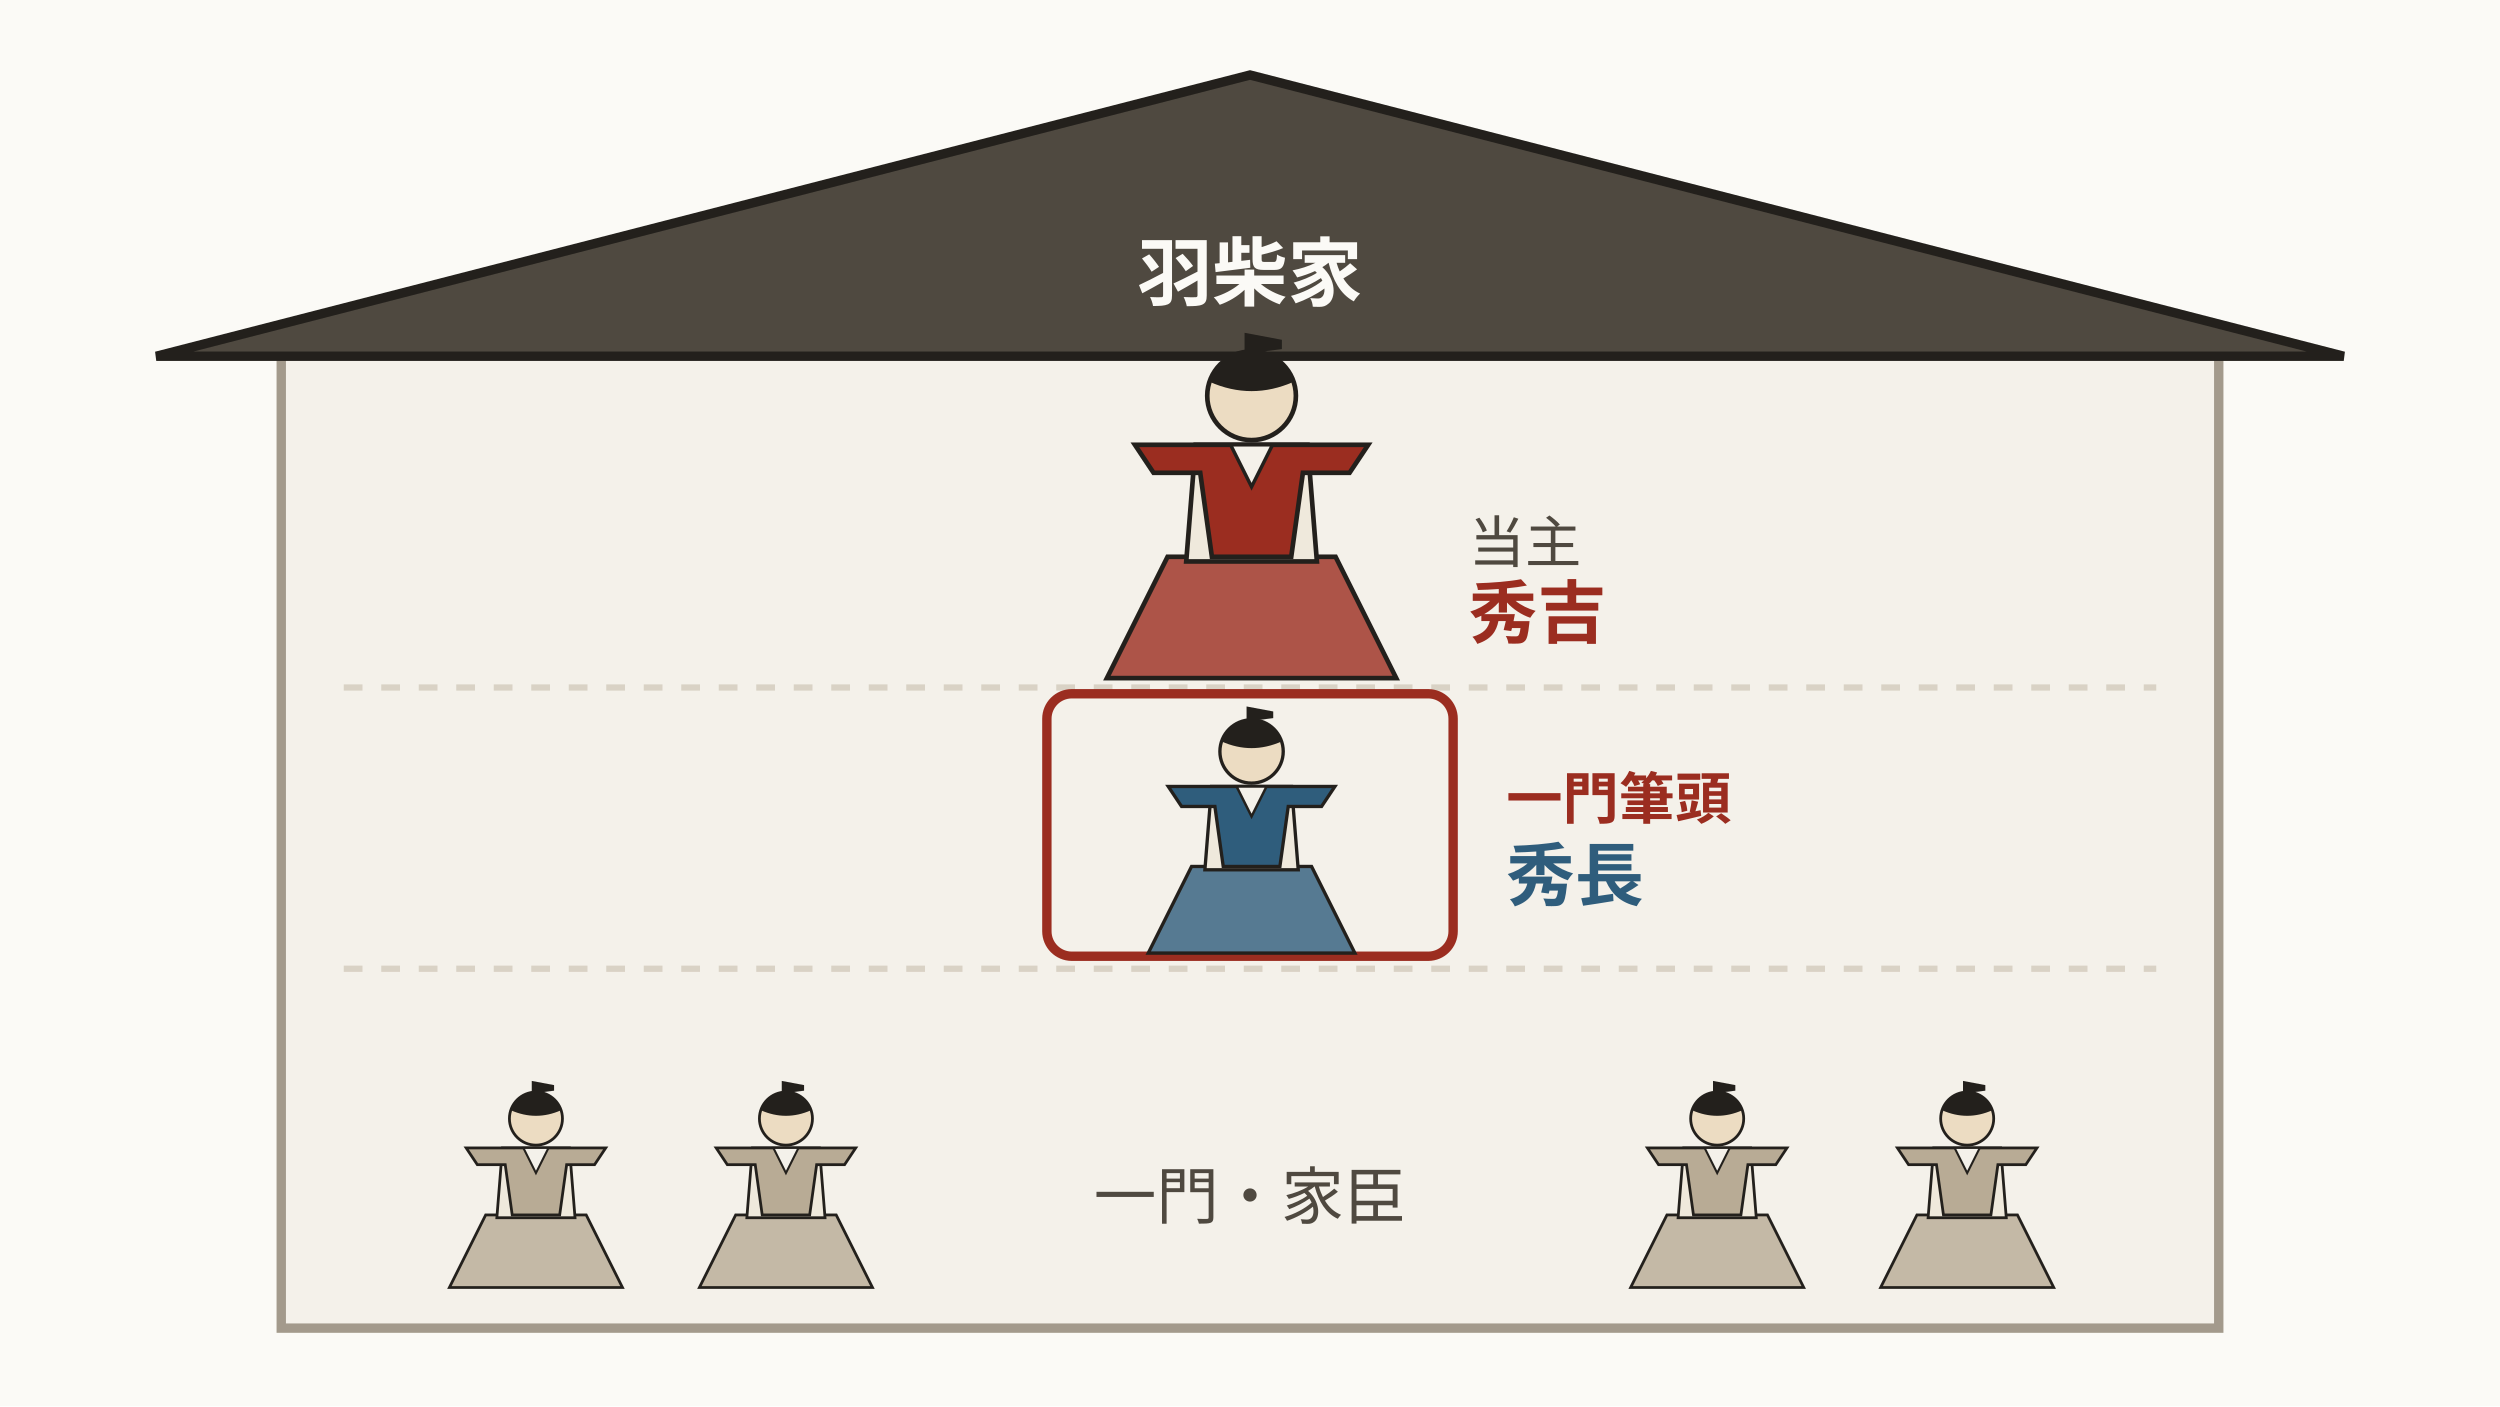
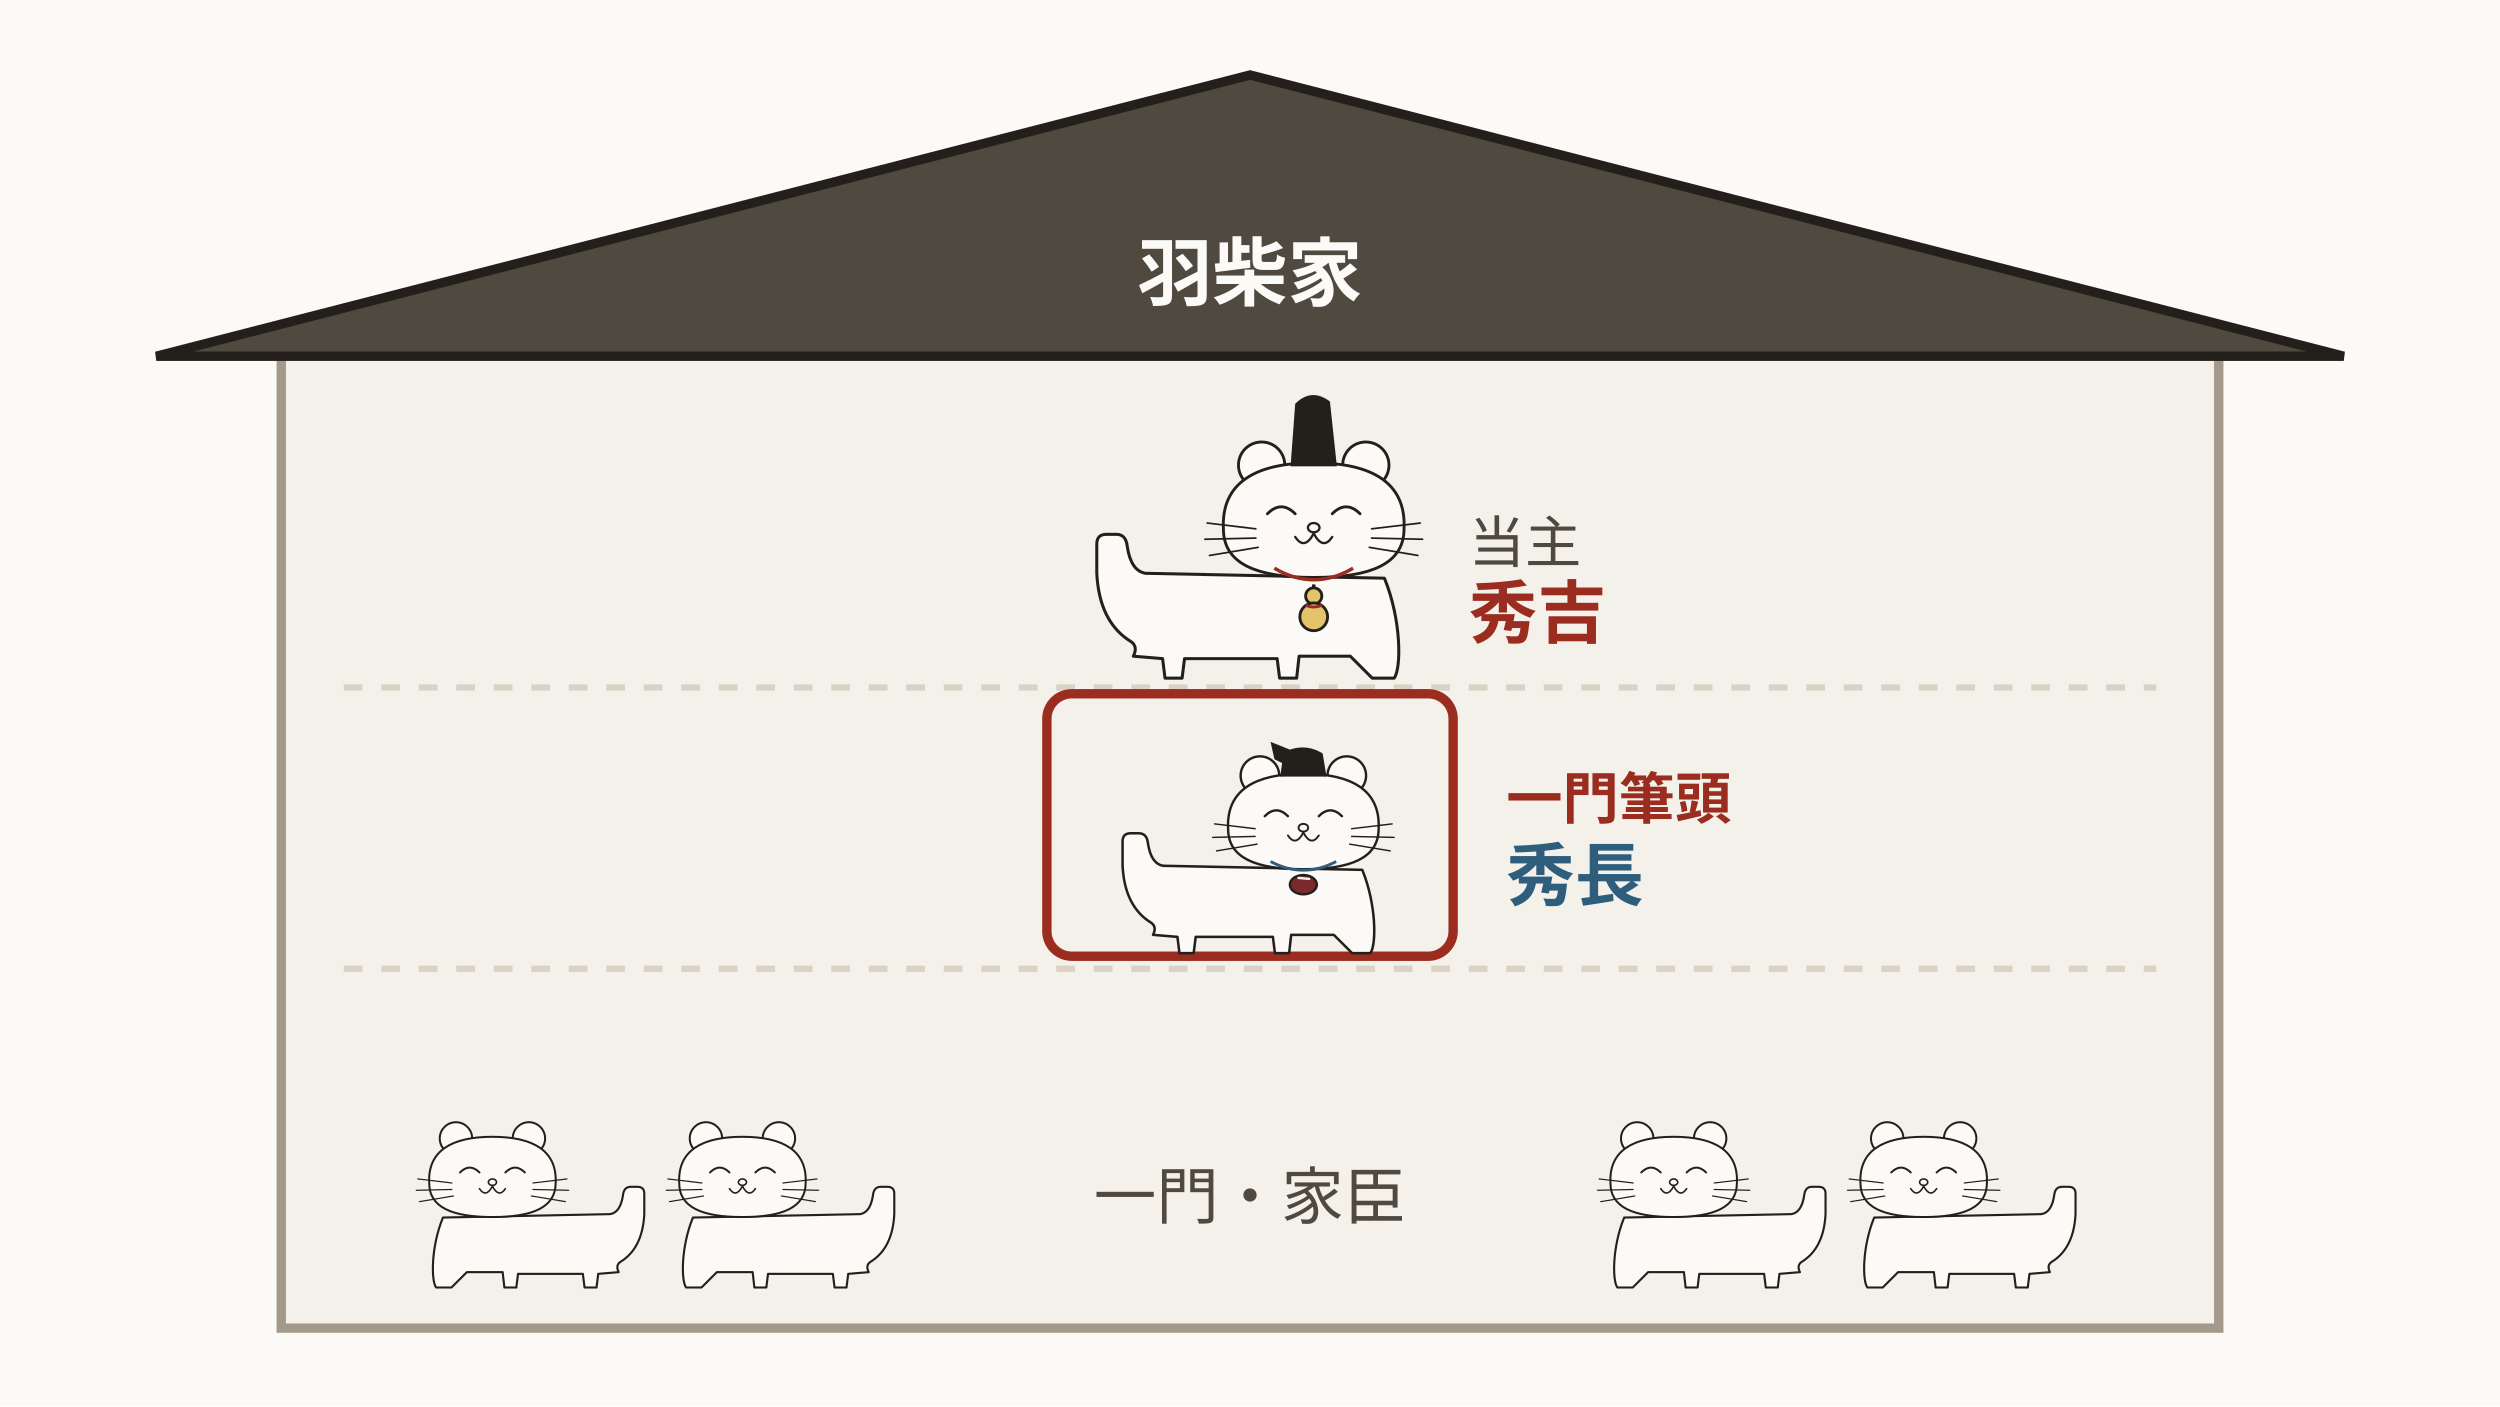
- <svg xmlns="http://www.w3.org/2000/svg" viewBox="0 0 800 450" role="img" aria-label="羽柴家の席順のイメージイラスト。屋根の下、上座に当主の秀吉、そのすぐ下に一門筆頭の秀長、さらに下に一門・家臣が並ぶ">
+ <svg xmlns="http://www.w3.org/2000/svg" viewBox="0 0 800 450" role="img" aria-label="羽柴家の席順のイメージイラスト。屋根の下、上座に当主の秀吉、そのすぐ下に一門筆頭の秀長、さらに下に一門・家臣が並ぶ。人物はみな服を着ない四つ足の猫のキャラ（ぱぱねこ）で描き、秀吉は立烏帽子と首の瓢箪、秀長は折烏帽子と首の小豆で見分ける">
  <defs>
-     <symbol id="sz" viewBox="-70 -150 140 150" overflow="visible">
-       <path d="M-36,-52 L36,-52 L62,0 L-62,0 Z" fill="currentColor" fill-opacity="0.8" stroke="#23201c" stroke-width="2" />
-       <path d="M-24,-100 L24,-100 L28,-50 L-28,-50 Z" fill="#efe9dc" stroke="#23201c" stroke-width="2" />
-       <path d="M-50,-100 L50,-100 L42,-88 L22,-88 L17,-52 L-17,-52 L-22,-88 L-42,-88 Z" fill="currentColor" stroke="#23201c" stroke-width="2" />
-       <path d="M-9,-100 L0,-82 L9,-100 Z" fill="#f4f1ea" stroke="#23201c" stroke-width="1.5" />
-       <circle cx="0" cy="-121" r="19" fill="#ecdcc2" stroke="#23201c" stroke-width="2" />
-       <path d="M-18,-127 A19,19 0 0 1 18,-127 Q0,-119 -18,-127 Z" fill="#23201c" />
-       <path d="M-3,-139 L-3,-148 L13,-145 L13,-141 Z" fill="#23201c" />
-     </symbol>
+     <g id="pn-head">
+       <circle cx="-45" cy="-45" r="20" fill="#fbfaf6" stroke="#23201c" stroke-width="2.5" />
+       <circle cx="45" cy="-45" r="20" fill="#fbfaf6" stroke="#23201c" stroke-width="2.5" />
+       <path d="M-78,10 C-80,-30 -50,-47 0,-47 C50,-47 80,-30 78,10 C78,40 50,52 0,52 C-50,52 -78,40 -78,10 Z" fill="#fbfaf6" stroke="#23201c" stroke-width="2.5" />
+       <path d="M-40,-3 Q-28,-15 -16,-3 M16,-3 Q28,-15 40,-3" fill="none" stroke="#23201c" stroke-width="2.5" stroke-linecap="round" />
+       <ellipse cx="0" cy="9" rx="5" ry="4" fill="none" stroke="#23201c" stroke-width="2" />
+       <path d="M-16,17 Q-8,29 0,14 Q8,29 16,17" fill="none" stroke="#23201c" stroke-width="2" stroke-linecap="round" />
+       <path d="M-50,10 L-92,5 M-50,18 L-94,19 M-48,26 L-90,33 M50,10 L92,5 M50,18 L94,19 M48,26 L90,33" stroke="#23201c" stroke-width="1.5" stroke-linecap="round" />
+     </g>
+     <g id="pn-base">
+       <path d="M-109,-82 C-123,-48 -123,-8 -117,0 L-99,0 L-81,-18 L-39,-18 L-37,0 L-23,0 L-21,-16 L55,-16 L57,0 L71,0 L73,-16 L97,-18 Q93,-26 99,-30 Q125,-46 127,-86 L127,-110 Q127,-118 119,-118 L111,-118 Q103,-118 102,-108 Q99,-88 87,-86 Z" fill="#fbfaf6" stroke="#23201c" stroke-width="2.5" stroke-linejoin="round" />
+       <use href="#pn-head" transform="translate(-51,-132) scale(0.95)" />
+     </g>
  </defs>
  <rect width="800" height="450" fill="#fbfaf6" />
  <rect x="90" y="110" width="620" height="315" fill="#f4f1ea" stroke="#a39a8c" stroke-width="3" />
  <path d="M50,114 L400,24 L750,114 Z" fill="#4f4940" stroke="#23201c" stroke-width="3" />
  <path d="M110,220 H690 M110,310 H690" stroke="#d9d2c5" stroke-width="2" stroke-dasharray="6 6" />
  <g font-family="'Noto Serif JP','Yu Mincho','Hiragino Mincho ProN',serif">
    <text x="400" y="96" font-size="24" font-weight="700" fill="#fbfaf6" text-anchor="middle">羽柴家</text>
-     <use href="#sz" x="348" y="105" width="105" height="112" color="#9b2d20" />
+     <g transform="translate(400.5,217) scale(-0.390,0.390)">
+       <use href="#pn-base" />
+       <g transform="translate(-51,-132) scale(0.95)">
+         <path d="M-20,-44 L-14,-100 Q2,-112 16,-98 L20,-44 Z" fill="#23201c" />
+         <path d="M-34,44 Q0,64 34,44" fill="none" stroke="#9b2d20" stroke-width="3" />
+         <path d="M0,58 V62" stroke="#23201c" stroke-width="3" />
+         <circle cx="0" cy="68" r="7" fill="#e3c46a" stroke="#23201c" stroke-width="2.5" />
+         <circle cx="0" cy="86" r="12" fill="#e3c46a" stroke="#23201c" stroke-width="2.5" />
+         <path d="M-7,76 Q0,79 7,76" fill="none" stroke="#9b2d20" stroke-width="2.5" />
+       </g>
+     </g>
    <text x="470" y="180" font-size="18" fill="#4f4940">当主</text>
    <text x="470" y="204" font-size="22" font-weight="700" fill="#9b2d20">秀吉</text>
    <rect x="335" y="222" width="130" height="84" rx="8" fill="none" stroke="#9b2d20" stroke-width="3" />
-     <use href="#sz" x="355" y="225" width="91" height="80" color="#2f5d7c" />
+     <g transform="translate(400.5,305) scale(-0.325,0.325)">
+       <use href="#pn-base" />
+       <g transform="translate(-51,-132) scale(0.95)">
+         <path d="M-24,-44 L-20,-68 Q-4,-78 14,-72 L34,-80 L30,-62 L22,-58 L24,-44 Z" fill="#23201c" />
+         <path d="M-34,44 Q0,62 34,44" fill="none" stroke="#2f5d7c" stroke-width="3" />
+         <ellipse cx="0" cy="68" rx="14" ry="10" fill="#7a2a2a" stroke="#23201c" stroke-width="2.5" />
+         <path d="M-6,62 L5,61" stroke="#f4f1ea" stroke-width="2.5" stroke-linecap="round" />
+       </g>
+     </g>
    <text x="482" y="262" font-size="18" fill="#9b2d20" font-weight="700">一門筆頭</text>
    <text x="482" y="288" font-size="22" font-weight="700" fill="#2f5d7c">秀長</text>
-     <use href="#sz" x="140" y="345" width="63" height="67" color="#b8ab95" />
-     <use href="#sz" x="220" y="345" width="63" height="67" color="#b8ab95" />
-     <use href="#sz" x="518" y="345" width="63" height="67" color="#b8ab95" />
-     <use href="#sz" x="598" y="345" width="63" height="67" color="#b8ab95" />
+     <g transform="translate(171.5,412) scale(0.273,0.273)">
+       <use href="#pn-base" />
+     </g>
+     <g transform="translate(251.5,412) scale(0.273,0.273)">
+       <use href="#pn-base" />
+     </g>
+     <g transform="translate(549.5,412) scale(0.273,0.273)">
+       <use href="#pn-base" />
+     </g>
+     <g transform="translate(629.5,412) scale(0.273,0.273)">
+       <use href="#pn-base" />
+     </g>
    <text x="400" y="390" font-size="20" fill="#4f4940" text-anchor="middle">一門・家臣</text>
  </g>
</svg>
